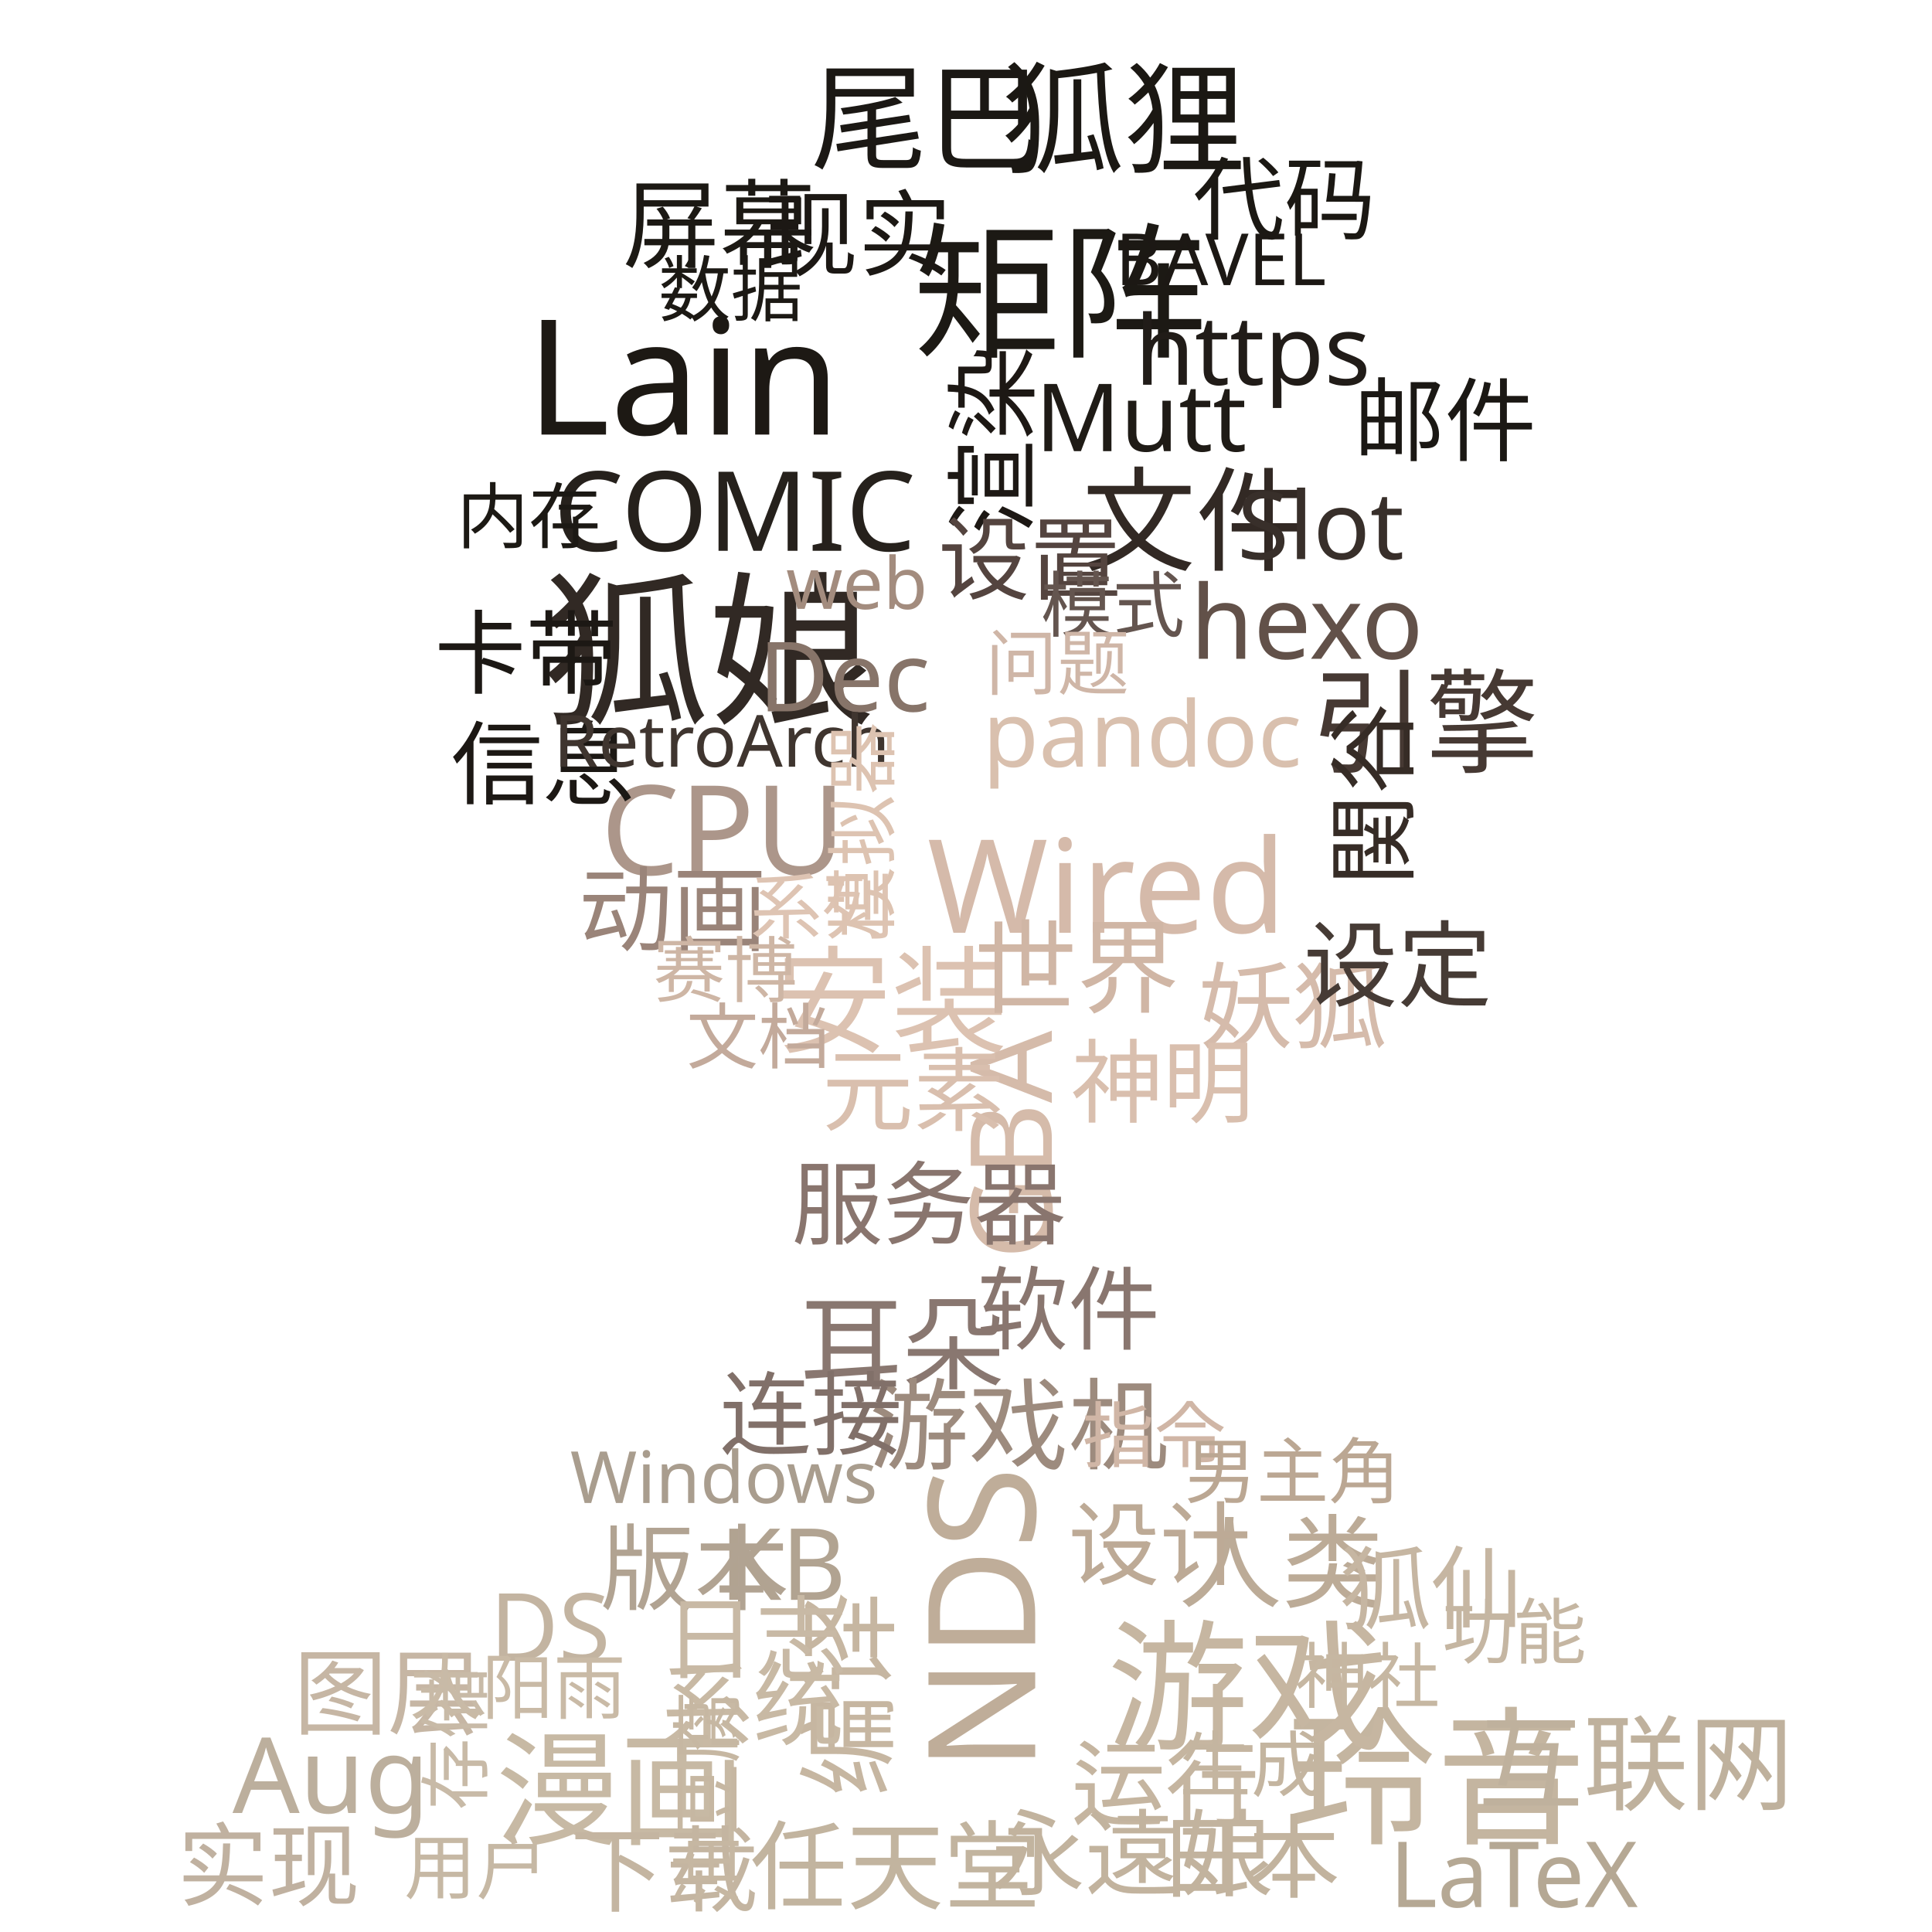
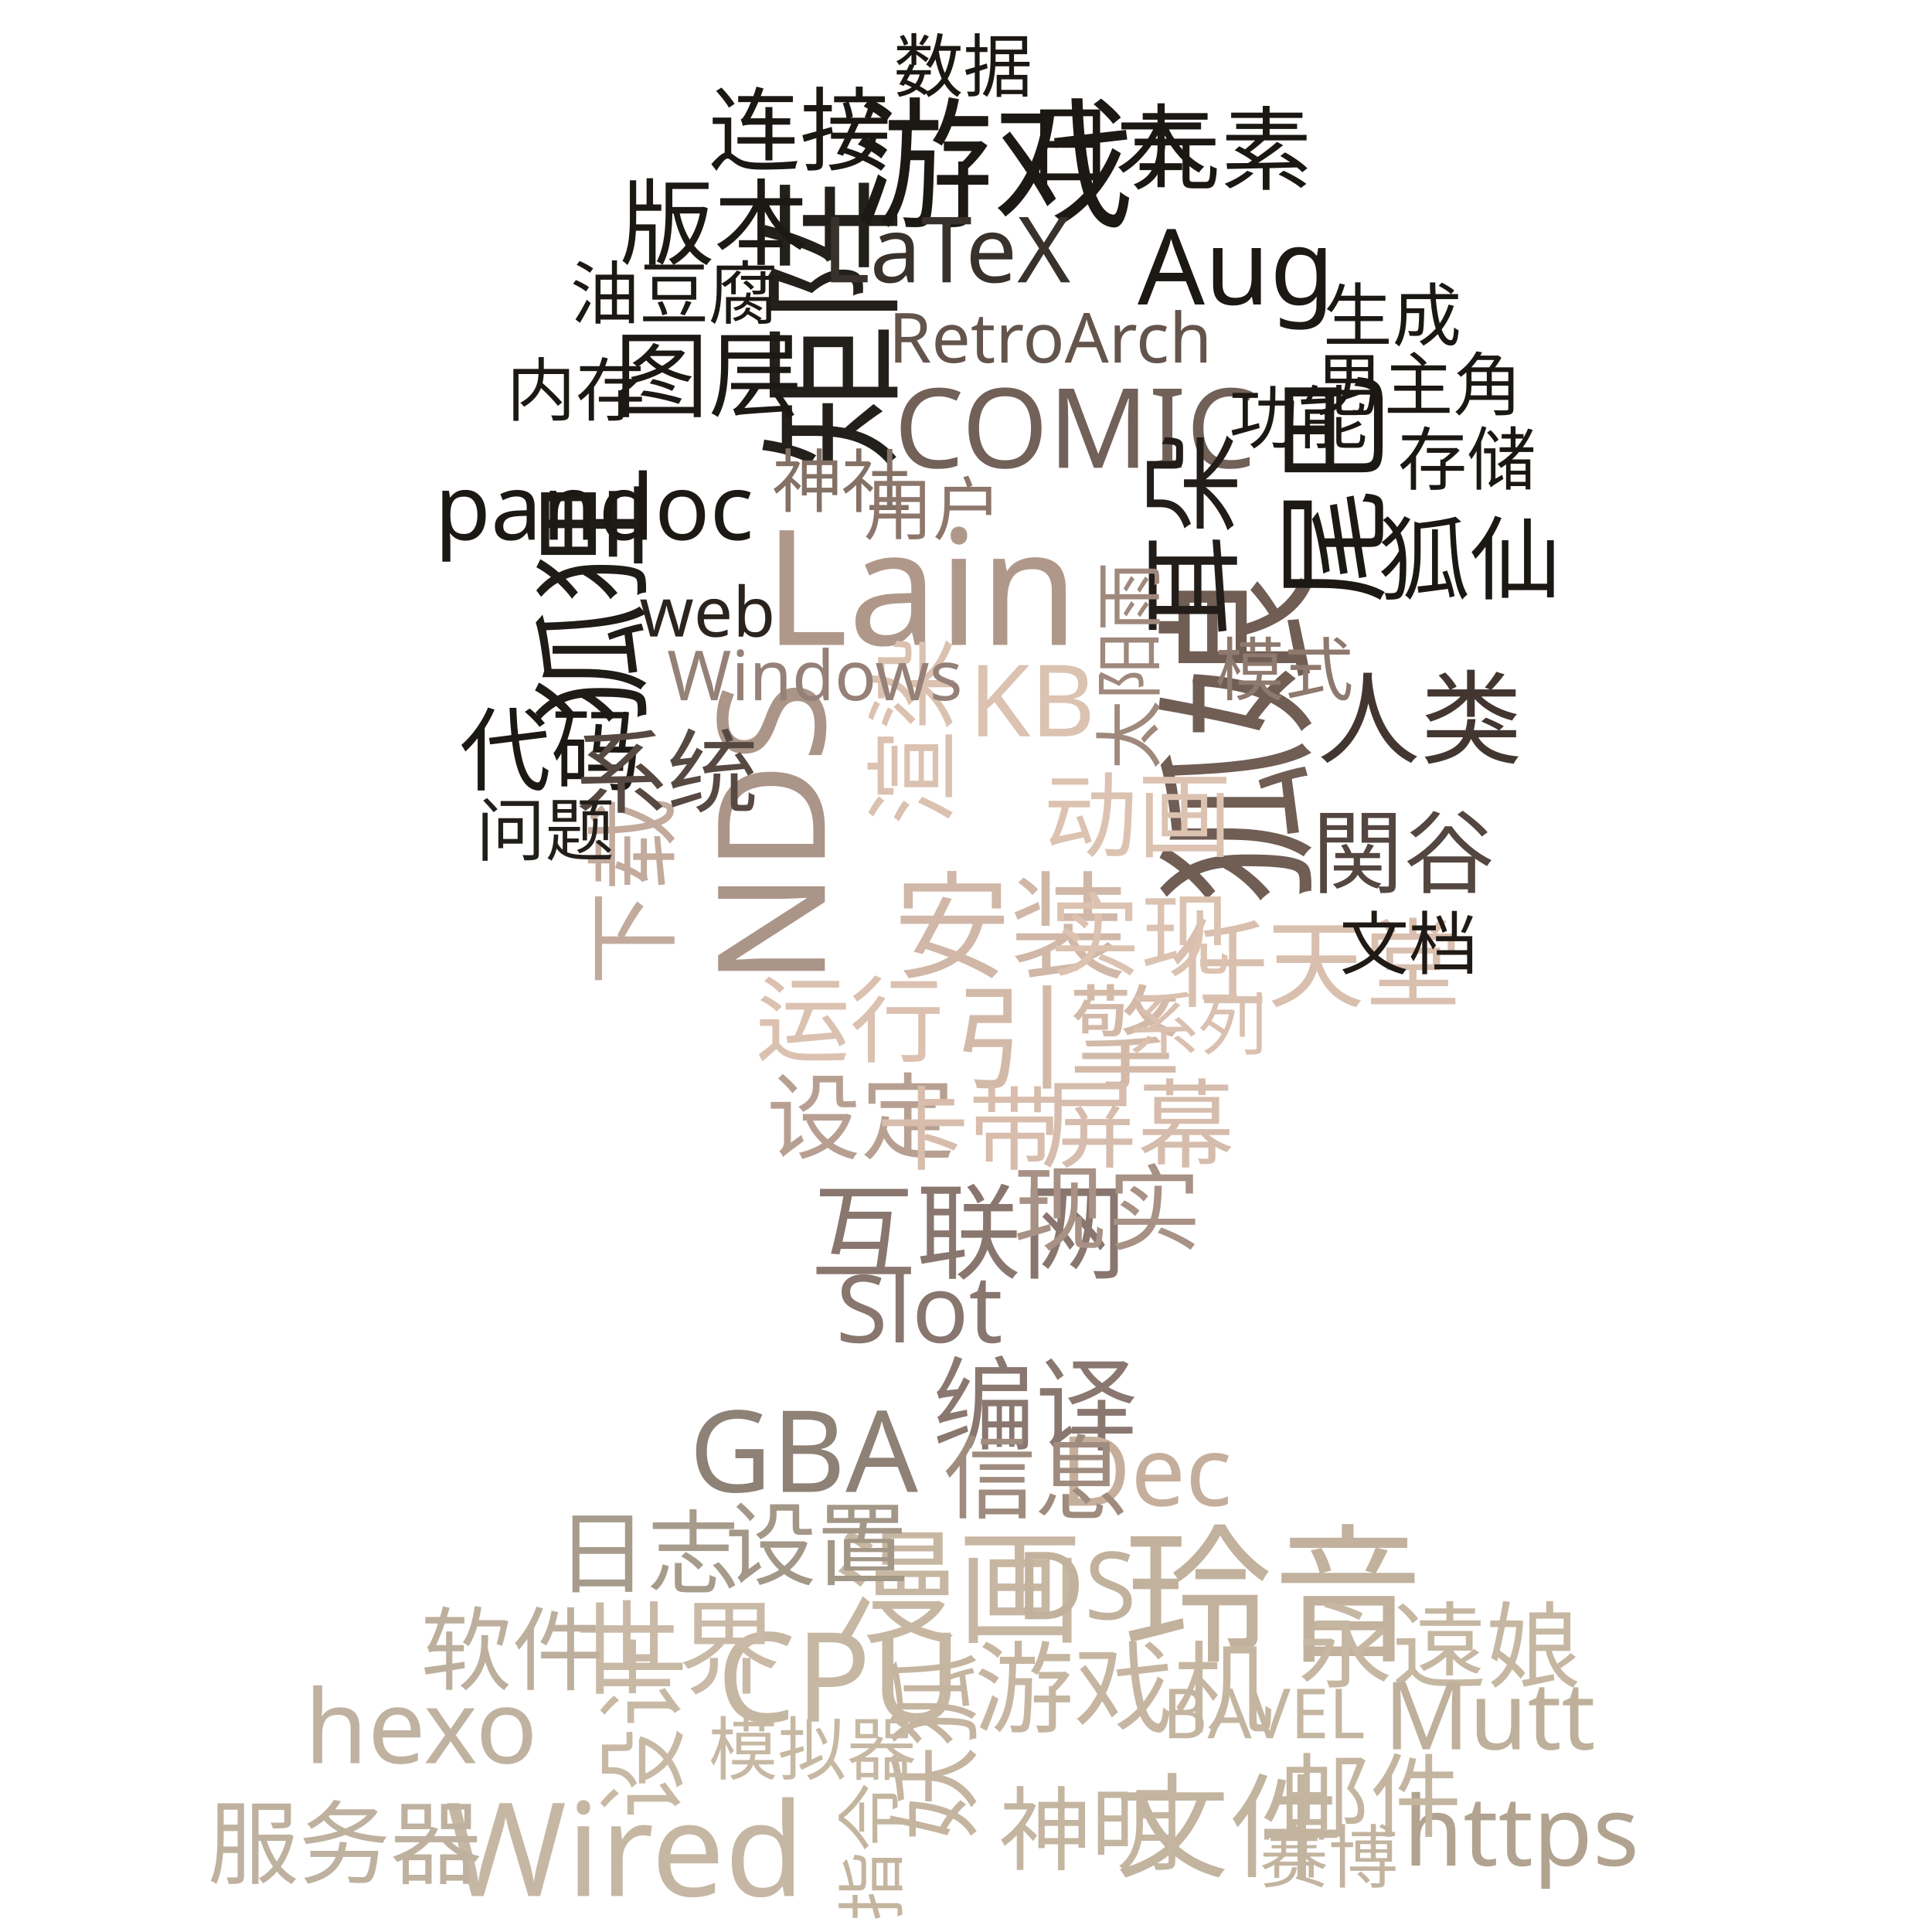
<svg xmlns="http://www.w3.org/2000/svg" width="698" height="698">
  <style>text{font-family:'Droid Sans Mono';font-weight:normal;font-style:normal;}</style>
-   <text transform="translate(196,257)" font-size="60" style="fill:rgb(49, 41, 36)">狐娘</text>
-   <text transform="translate(190,157)" font-size="58" style="fill:rgb(29, 25, 20)">Lain</text>
-   <text transform="translate(374,640) rotate(-90)" font-size="54" style="fill:rgb(191, 173, 153)">NDS</text>
-   <text transform="translate(465,662)" font-size="54" style="fill:rgb(196, 181, 160)">玲音</text>
-   <text transform="translate(330,125)" font-size="53" style="fill:rgb(28, 25, 20)">矩阵</text>
-   <text transform="translate(400,628)" font-size="51" style="fill:rgb(198, 182, 161)">游戏</text>
-   <text transform="translate(335,337)" font-size="47" style="fill:rgb(213, 186, 170)">Wired</text>
-   <text transform="translate(179,663)" font-size="45" style="fill:rgb(199, 185, 164)">漫画</text>
-   <text transform="translate(217,316)" font-size="45" style="fill:rgb(172, 150, 138)">CPU</text>
-   <text transform="translate(362,59)" font-size="44" style="fill:rgb(27, 24, 19)">狐狸</text>
-   <text transform="translate(293,58)" font-size="42" style="fill:rgb(27, 24, 20)">尾巴</text>
-   <text transform="translate(280,377)" font-size="42" style="fill:rgb(220, 194, 177)">安装</text>
-   <text transform="translate(391,203)" font-size="41" style="fill:rgb(50, 41, 36)">文件</text>
-   <text transform="translate(474,276)" font-size="41" style="fill:rgb(70, 57, 51)">引擎</text>
-   <text transform="translate(380,455) rotate(-90)" font-size="41" style="fill:rgb(213, 187, 170)">GBA</text>
-   <text transform="translate(200,199)" font-size="40" style="fill:rgb(38, 33, 28)">COMIC</text>
-   <text transform="translate(84,655)" font-size="38" style="fill:rgb(188, 175, 157)">Aug</text>
-   <text transform="translate(534,651)" font-size="38" style="fill:rgb(191, 177, 157)">互联网</text>
-   <text transform="translate(352,363)" font-size="37" style="fill:rgb(208, 182, 165)">世界</text>
-   <text transform="translate(320,649) rotate(-90)" font-size="37" style="fill:rgb(198, 182, 161)">编译</text>
-   <text transform="translate(426,578)" font-size="37" style="fill:rgb(188, 171, 151)">人类</text>
-   <text transform="translate(289,499)" font-size="37" style="fill:rgb(137, 119, 112)">耳朵</text>
-   <text transform="translate(430,238)" font-size="37" style="fill:rgb(98, 81, 73)">hexo</text>
-   <text transform="translate(260,578)" font-size="36" style="fill:rgb(177, 163, 145)">KB</text>
-   <text transform="translate(314,528)" font-size="36" style="fill:rgb(157, 139, 126)">游戏机</text>
-   <text transform="translate(225,94)" font-size="35" style="fill:rgb(28, 25, 20)">屏幕</text>
-   <text transform="translate(410,139)" font-size="35" style="fill:rgb(33, 28, 24)">https</text>
-   <text transform="translate(271,687)" font-size="35" style="fill:rgb(194, 180, 159)">任天堂</text>
-   <text transform="translate(274,257)" font-size="35" style="fill:rgb(135, 116, 105)">Dec</text>
-   <text transform="translate(217,579)" font-size="34" style="fill:rgb(177, 163, 146)">版本</text>
-   <text transform="translate(387,657)" font-size="34" style="fill:rgb(197, 181, 160)">运行</text>
-   <text transform="translate(206,688)" font-size="34" style="fill:rgb(196, 181, 161)">下载</text>
-   <text transform="translate(371,193) rotate(-90)" font-size="34" style="fill:rgb(29, 24, 20)">渲染</text>
-   <text transform="translate(276,97)" font-size="34" style="fill:rgb(28, 24, 20)">现实</text>
-   <text transform="translate(209,341)" font-size="34" style="fill:rgb(154, 132, 121)">动画</text>
-   <text transform="translate(358,682)" font-size="34" style="fill:rgb(194, 179, 158)">永遠娘</text>
-   <text transform="translate(106,624)" font-size="34" style="fill:rgb(198, 182, 164)">图层</text>
-   <text transform="translate(177,600)" font-size="34" style="fill:rgb(195, 180, 161)">DS</text>
-   <text transform="translate(433,376)" font-size="34" style="fill:rgb(213, 187, 171)">妖狐</text>
-   <text transform="translate(471,361)" font-size="34" style="fill:rgb(70, 59, 53)">设定</text>
-   <text transform="translate(447,202)" font-size="34" style="fill:rgb(56, 47, 42)">Slot</text>
-   <text transform="translate(374,163)" font-size="34" style="fill:rgb(31, 27, 22)">Mutt</text>
-   <text transform="translate(339,214)" font-size="33" style="fill:rgb(84, 68, 63)">设置</text>
-   <text transform="translate(355,277)" font-size="33" style="fill:rgb(217, 192, 174)">pandoc</text>
-   <text transform="translate(260,523)" font-size="33" style="fill:rgb(129, 112, 105)">连接</text>
-   <text transform="translate(286,447)" font-size="33" style="fill:rgb(137, 117, 110)">服务器</text>
-   <text transform="translate(387,403)" font-size="33" style="fill:rgb(217, 191, 174)">神明</text>
-   <text transform="translate(431,84)" font-size="33" style="fill:rgb(27, 24, 19)">代码</text>
-   <text transform="translate(484,586)" font-size="33" style="fill:rgb(198, 182, 162)">狐仙</text>
-   <text transform="translate(502,689)" font-size="33" style="fill:rgb(181, 168, 148)">LaTeX</text>
-   <text transform="translate(240,604)" font-size="33" style="fill:rgb(200, 185, 165)">日志</text>
-   <text transform="translate(418,683)" font-size="33" style="fill:rgb(194, 179, 158)">日本</text>
-   <text transform="translate(297,406)" font-size="33" style="fill:rgb(217, 191, 174)">元素</text>
-   <text transform="translate(64,686)" font-size="33" style="fill:rgb(192, 177, 160)">实现</text>
-   <text transform="translate(508,320) rotate(-90)" font-size="33" style="fill:rgb(54, 44, 38)">関谷</text>
-   <text transform="translate(386,570)" font-size="33" style="fill:rgb(189, 170, 150)">设计</text>
-   <text transform="translate(239,628)" font-size="33" style="fill:rgb(200, 185, 164)">系统</text>
-   <text transform="translate(163,288)" font-size="33" style="fill:rgb(28, 24, 20)">信息</text>
-   <text transform="translate(157,248)" font-size="33" style="fill:rgb(28, 24, 20)">卡带</text>
-   <text transform="translate(489,164)" font-size="33" style="fill:rgb(27, 24, 20)">邮件</text>
-   <text transform="translate(353,485)" font-size="33" style="fill:rgb(137, 118, 111)">软件</text>
-   <text transform="translate(200,277)" font-size="26" style="fill:rgb(63, 53, 47)">RetroArch</text>
-   <text transform="translate(284,220)" font-size="26" style="fill:rgb(163, 140, 126)">web</text>
-   <text transform="translate(206,543)" font-size="26" style="fill:rgb(169, 157, 142)">Windows</text>
-   <text transform="translate(426,647)" font-size="26" style="fill:rgb(196, 181, 160)">生成</text>
-   <text transform="translate(521,599)" font-size="26" style="fill:rgb(197, 182, 162)">功能</text>
-   <text transform="translate(265,689) rotate(-90)" font-size="26" style="fill:rgb(198, 183, 162)">油豆腐</text>
-   <text transform="translate(236,360)" font-size="26" style="fill:rgb(206, 182, 165)">赛博</text>
-   <text transform="translate(271,337)" font-size="26" style="fill:rgb(222, 196, 179)">系列</text>
-   <text transform="translate(468,615)" font-size="26" style="fill:rgb(198, 183, 162)">神社</text>
-   <text transform="translate(376,228)" font-size="26" style="fill:rgb(100, 85, 79)">模式</text>
-   <text transform="translate(148,619)" font-size="26" style="fill:rgb(201, 186, 166)">太阳雨</text>
-   <text transform="translate(391,528)" font-size="26" style="fill:rgb(208, 182, 166)">指令</text>
-   <text transform="translate(403,103)" font-size="26" style="fill:rgb(28, 24, 20)">BAVEL</text>
-   <text transform="translate(321,339) rotate(-90)" font-size="26" style="fill:rgb(221, 195, 177)">模拟器</text>
-   <text transform="translate(238,114)" font-size="26" style="fill:rgb(28, 25, 20)">数据</text>
-   <text transform="translate(356,249)" font-size="26" style="fill:rgb(207, 182, 167)">问题</text>
-   <text transform="translate(428,541)" font-size="26" style="fill:rgb(187, 167, 147)">男主角</text>
-   <text transform="translate(174,654) rotate(-90)" font-size="26" style="fill:rgb(200, 186, 167)">存储</text>
-   <text transform="translate(248,384)" font-size="26" style="fill:rgb(195, 170, 155)">文档</text>
-   <text transform="translate(165,196)" font-size="26" style="fill:rgb(28, 25, 20)">内存</text>
-   <text transform="translate(146,684)" font-size="26" style="fill:rgb(198, 184, 164)">用户</text>
+   <text transform="translate(469,327) rotate(-90)" font-size="60" style="fill:rgb(112, 93, 84)">狐娘</text>
+   <text transform="translate(276,233)" font-size="58" style="fill:rgb(175, 152, 138)">Lain</text>
+   <text transform="translate(298,356) rotate(-90)" font-size="54" style="fill:rgb(171, 149, 136)">NDS</text>
+   <text transform="translate(406,596)" font-size="54" style="fill:rgb(194, 177, 156)">玲音</text>
+   <text transform="translate(320,170) rotate(-90)" font-size="53" style="fill:rgb(35, 31, 26)">矩阵</text>
+   <text transform="translate(308,78)" font-size="51" style="fill:rgb(28, 24, 20)">游戏</text>
+   <text transform="translate(161,685)" font-size="47" style="fill:rgb(197, 183, 163)">Wired</text>
+   <text transform="translate(301,590)" font-size="45" style="fill:rgb(199, 183, 162)">漫画</text>
+   <text transform="translate(259,622)" font-size="45" style="fill:rgb(198, 183, 163)">CPU</text>
+   <text transform="translate(230,262) rotate(-90)" font-size="44" style="fill:rgb(31, 27, 22)">狐狸</text>
+   <text transform="translate(497,218) rotate(-90)" font-size="42" style="fill:rgb(28, 25, 20)">尾巴</text>
+   <text transform="translate(323,350)" font-size="42" style="fill:rgb(208, 183, 167)">安装</text>
+   <text transform="translate(403,675)" font-size="41" style="fill:rgb(195, 180, 159)">文件</text>
+   <text transform="translate(345,390)" font-size="41" style="fill:rgb(211, 185, 168)">引擎</text>
+   <text transform="translate(249,539)" font-size="41" style="fill:rgb(142, 129, 117)">GBA</text>
+   <text transform="translate(323,169)" font-size="40" style="fill:rgb(114, 97, 88)">COMIC</text>
+   <text transform="translate(411,110)" font-size="38" style="fill:rgb(28, 24, 20)">Aug</text>
+   <text transform="translate(293,459)" font-size="38" style="fill:rgb(137, 118, 111)">互联网</text>
+   <text transform="translate(208,609)" font-size="37" style="fill:rgb(201, 185, 166)">世界</text>
+   <text transform="translate(337,521)" font-size="37" style="fill:rgb(137, 119, 112)">编译</text>
+   <text transform="translate(476,273)" font-size="37" style="fill:rgb(67, 54, 48)">人类</text>
+   <text transform="translate(444,230) rotate(-90)" font-size="37" style="fill:rgb(35, 29, 25)">耳朵</text>
+   <text transform="translate(110,637)" font-size="37" style="fill:rgb(192, 178, 160)">hexo</text>
+   <text transform="translate(350,266)" font-size="36" style="fill:rgb(220, 194, 177)">KB</text>
+   <text transform="translate(352,623)" font-size="36" style="fill:rgb(198, 182, 161)">游戏机</text>
+   <text transform="translate(376,419)" font-size="35" style="fill:rgb(214, 188, 172)">屏幕</text>
+   <text transform="translate(507,674)" font-size="35" style="fill:rgb(177, 163, 144)">https</text>
+   <text transform="translate(423,361)" font-size="35" style="fill:rgb(217, 191, 174)">任天堂</text>
+   <text transform="translate(383,544)" font-size="35" style="fill:rgb(197, 175, 156)">Dec</text>
+   <text transform="translate(224,93)" font-size="34" style="fill:rgb(28, 25, 20)">版本</text>
+   <text transform="translate(273,381)" font-size="34" style="fill:rgb(219, 193, 176)">运行</text>
+   <text transform="translate(241,356) rotate(-90)" font-size="34" style="fill:rgb(194, 170, 156)">下载</text>
+   <text transform="translate(342,298) rotate(-90)" font-size="34" style="fill:rgb(219, 193, 176)">渲染</text>
+   <text transform="translate(366,449)" font-size="34" style="fill:rgb(168, 145, 133)">现实</text>
+   <text transform="translate(377,307)" font-size="34" style="fill:rgb(220, 194, 177)">动画</text>
+   <text transform="translate(469,607)" font-size="34" style="fill:rgb(198, 183, 162)">永遠娘</text>
+   <text transform="translate(222,148)" font-size="34" style="fill:rgb(28, 25, 20)">图层</text>
+   <text transform="translate(367,585)" font-size="34" style="fill:rgb(194, 177, 156)">DS</text>
+   <text transform="translate(350,665) rotate(-90)" font-size="34" style="fill:rgb(197, 181, 160)">妖狐</text>
+   <text transform="translate(277,416)" font-size="34" style="fill:rgb(183, 160, 146)">设定</text>
+   <text transform="translate(302,485)" font-size="34" style="fill:rgb(136, 118, 111)">Slot</text>
+   <text transform="translate(500,632)" font-size="34" style="fill:rgb(190, 176, 155)">Mutt</text>
+   <text transform="translate(262,570)" font-size="33" style="fill:rgb(163, 151, 135)">设置</text>
+   <text transform="translate(157,195)" font-size="33" style="fill:rgb(28, 24, 20)">pandoc</text>
+   <text transform="translate(256,59)" font-size="33" style="fill:rgb(27, 24, 19)">连接</text>
+   <text transform="translate(75,678)" font-size="33" style="fill:rgb(191, 177, 159)">服务器</text>
+   <text transform="translate(361,673)" font-size="33" style="fill:rgb(196, 181, 160)">神明</text>
+   <text transform="translate(166,283)" font-size="33" style="fill:rgb(28, 24, 20)">代码</text>
+   <text transform="translate(498,214)" font-size="33" style="fill:rgb(27, 24, 20)">狐仙</text>
+   <text transform="translate(297,102)" font-size="33" style="fill:rgb(57, 49, 43)">LaTeX</text>
+   <text transform="translate(201,573)" font-size="33" style="fill:rgb(167, 156, 140)">日志</text>
+   <text transform="translate(370,65)" font-size="33" style="fill:rgb(27, 24, 19)">日本</text>
+   <text transform="translate(408,66)" font-size="33" style="fill:rgb(27, 24, 20)">元素</text>
+   <text transform="translate(379,350)" font-size="33" style="fill:rgb(220, 194, 176)">实现</text>
+   <text transform="translate(474,320)" font-size="33" style="fill:rgb(84, 70, 64)">関谷</text>
+   <text transform="translate(244,657) rotate(-90)" font-size="33" style="fill:rgb(200, 185, 165)">设计</text>
+   <text transform="translate(208,291)" font-size="33" style="fill:rgb(86, 73, 66)">系统</text>
+   <text transform="translate(341,546)" font-size="33" style="fill:rgb(159, 140, 127)">信息</text>
+   <text transform="translate(317,420)" font-size="33" style="fill:rgb(216, 189, 172)">卡带</text>
+   <text transform="translate(462,661)" font-size="33" style="fill:rgb(196, 181, 160)">邮件</text>
+   <text transform="translate(152,608)" font-size="33" style="fill:rgb(189, 175, 157)">软件</text>
+   <text transform="translate(321,131)" font-size="25" style="fill:rgb(100, 85, 76)">RetroArch</text>
+   <text transform="translate(231,230)" font-size="25" style="fill:rgb(42, 35, 30)">web</text>
+   <text transform="translate(241,253)" font-size="25" style="fill:rgb(149, 129, 119)">Windows</text>
+   <text transform="translate(478,123)" font-size="25" style="fill:rgb(27, 24, 20)">生成</text>
+   <text transform="translate(444,160)" font-size="25" style="fill:rgb(28, 25, 20)">功能</text>
+   <text transform="translate(206,115)" font-size="25" style="fill:rgb(28, 25, 20)">油豆腐</text>
+   <text transform="translate(455,680)" font-size="25" style="fill:rgb(195, 180, 159)">赛博</text>
+   <text transform="translate(408,379)" font-size="25" style="fill:rgb(218, 192, 175)">系列</text>
+   <text transform="translate(279,183)" font-size="25" style="fill:rgb(132, 113, 102)">神社</text>
+   <text transform="translate(439,251)" font-size="25" style="fill:rgb(142, 121, 110)">模式</text>
+   <text transform="translate(417,278) rotate(-90)" font-size="25" style="fill:rgb(159, 136, 124)">太阳雨</text>
+   <text transform="translate(324,694) rotate(-90)" font-size="25" style="fill:rgb(196, 181, 159)">指令</text>
+   <text transform="translate(420,628)" font-size="25" style="fill:rgb(196, 181, 160)">BAVEL</text>
+   <text transform="translate(256,641)" font-size="25" style="fill:rgb(199, 184, 163)">模拟器</text>
+   <text transform="translate(323,33)" font-size="25" style="fill:rgb(27, 24, 19)">数据</text>
+   <text transform="translate(172,309)" font-size="25" style="fill:rgb(34, 30, 25)">问题</text>
+   <text transform="translate(475,148)" font-size="25" style="fill:rgb(27, 24, 20)">男主角</text>
+   <text transform="translate(505,175)" font-size="25" style="fill:rgb(27, 24, 20)">存储</text>
+   <text transform="translate(484,350)" font-size="25" style="fill:rgb(31, 26, 21)">文档</text>
+   <text transform="translate(183,150)" font-size="25" style="fill:rgb(28, 25, 20)">内存</text>
+   <text transform="translate(312,193)" font-size="25" style="fill:rgb(141, 118, 107)">用户</text>
</svg>
